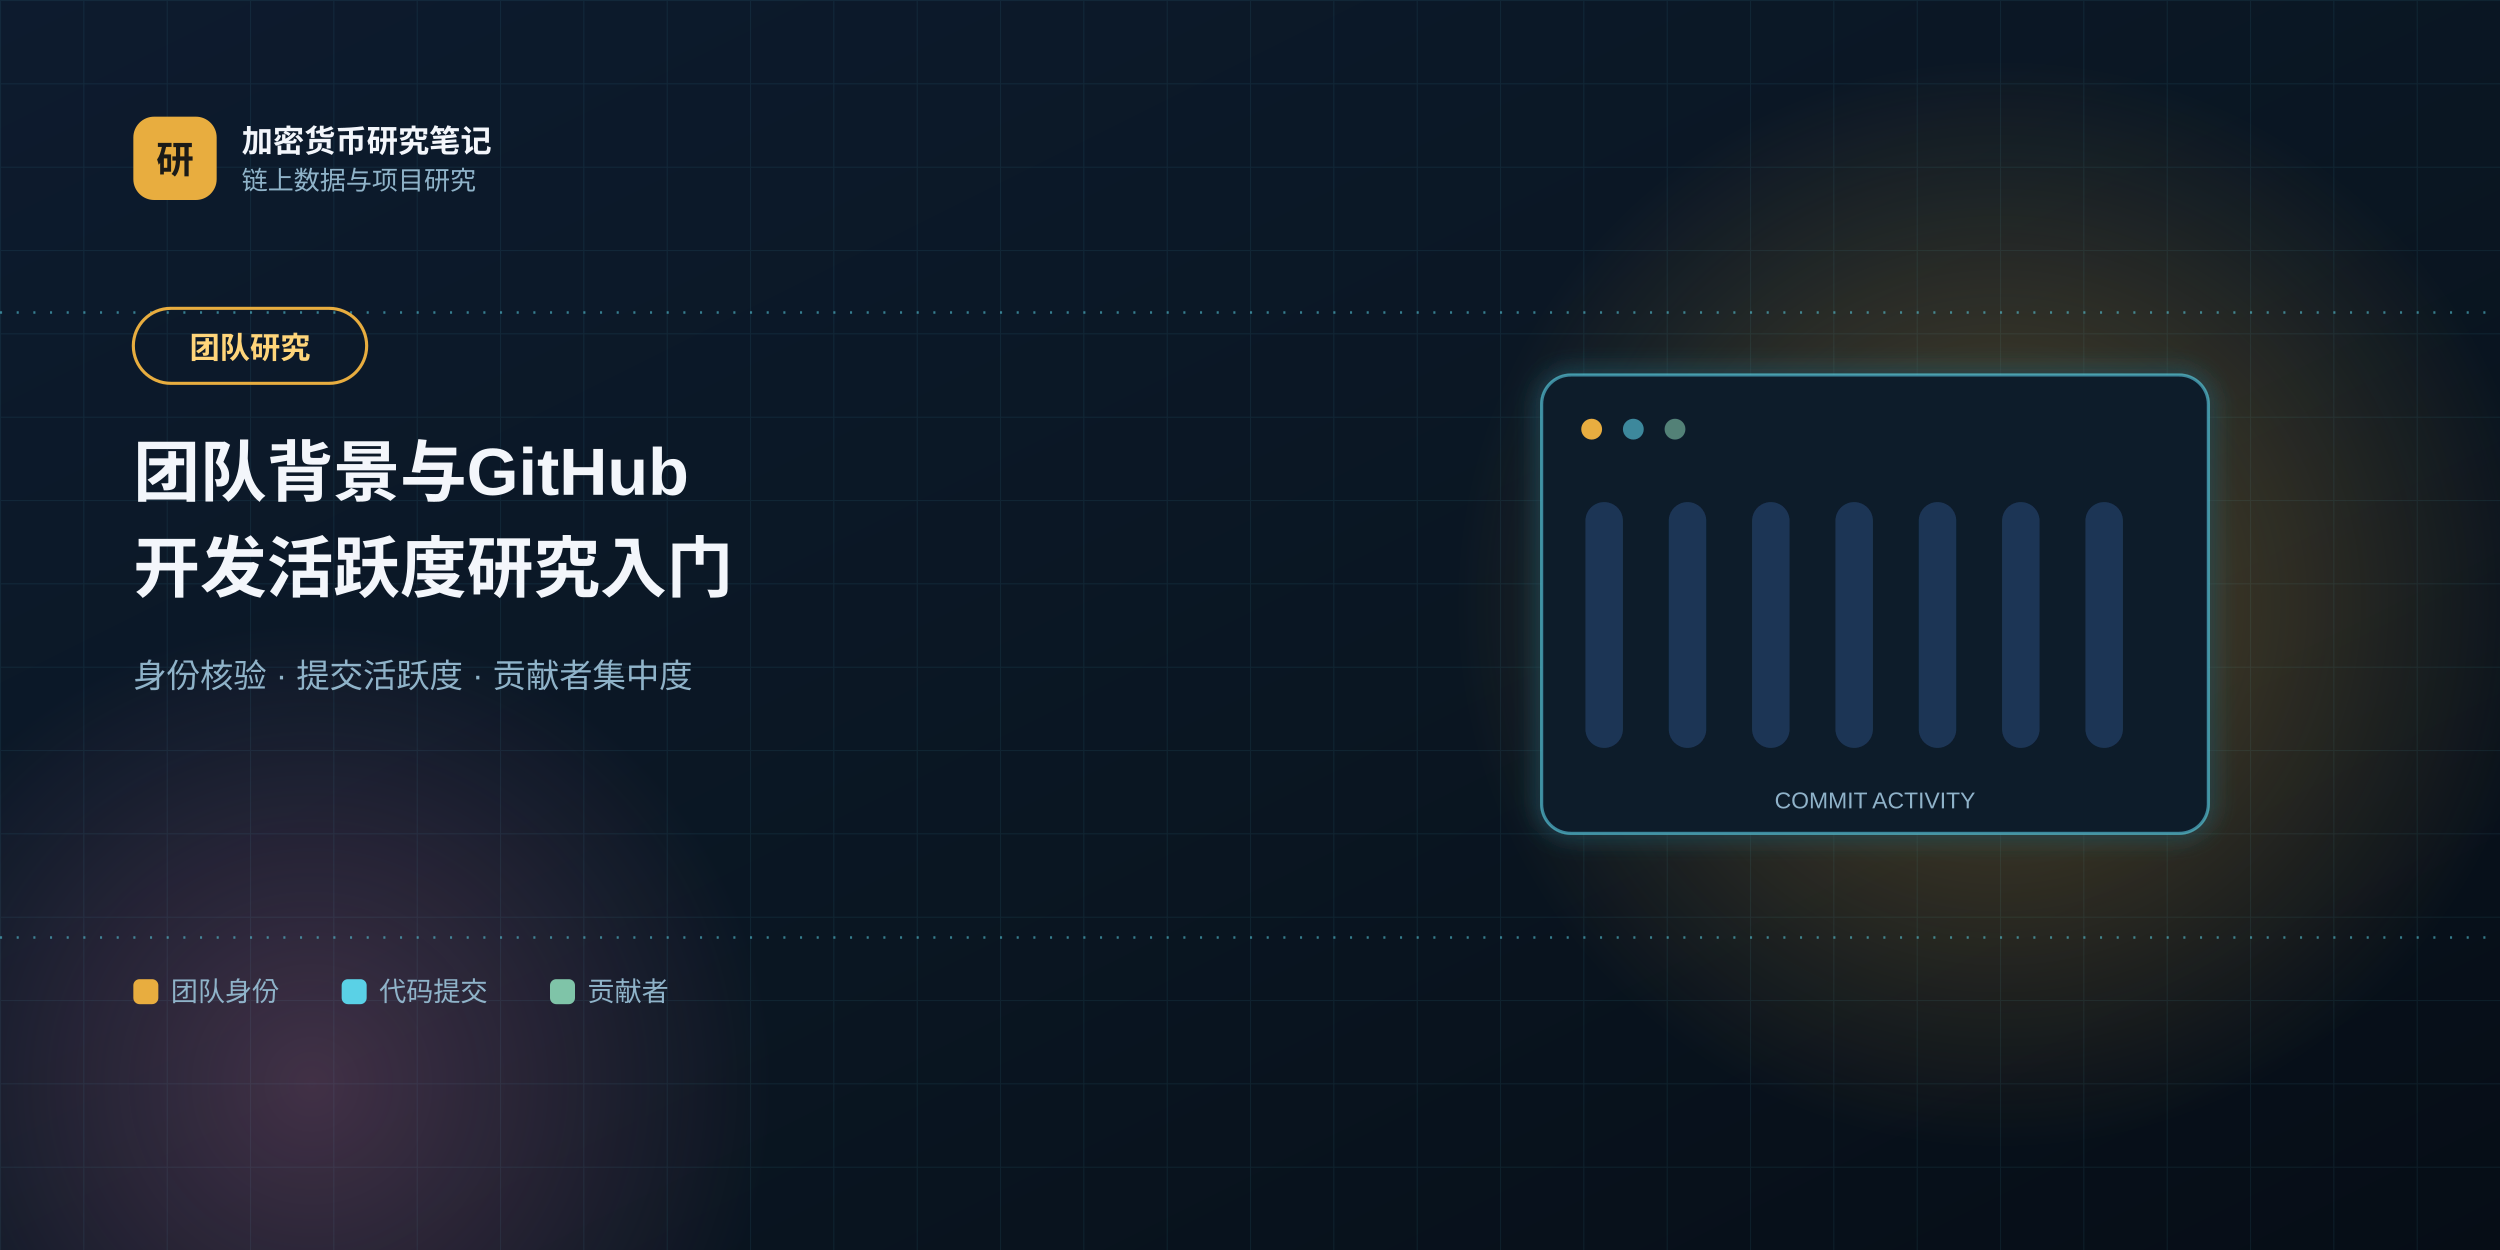
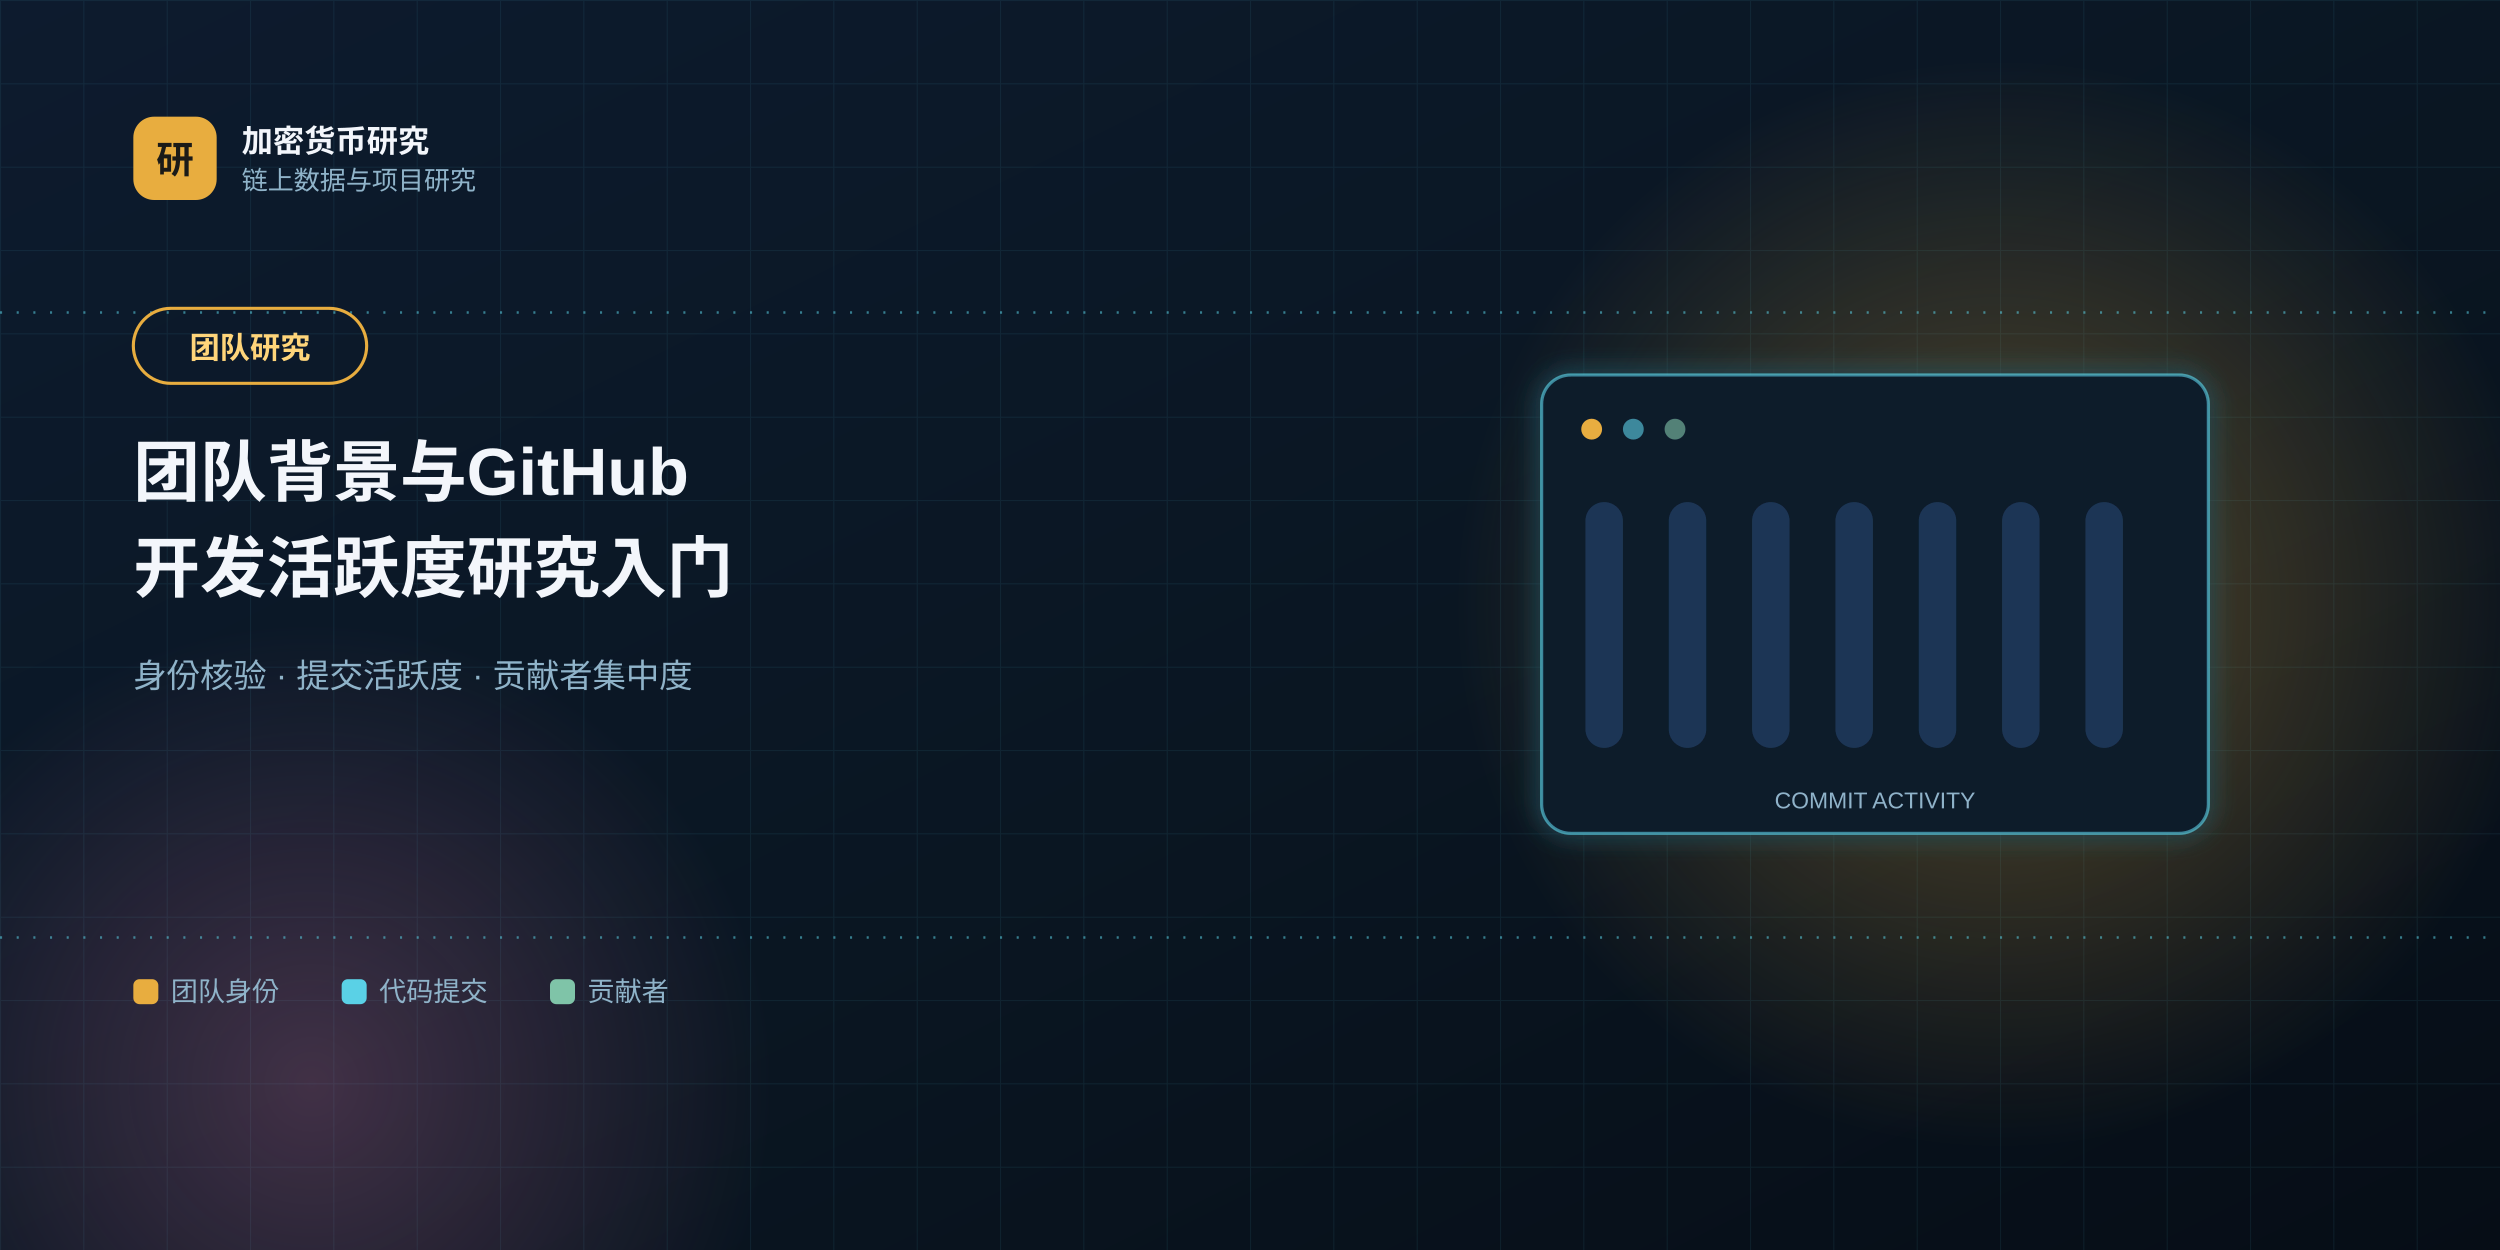
<svg xmlns="http://www.w3.org/2000/svg" viewBox="0 0 1200 600" role="img" aria-label="项目团队与开发活跃度研究入门 主题配图">
  <defs>
    <linearGradient id="bg" x1="0" y1="0" x2="1" y2="1">
      <stop offset="0%" stop-color="#0d1b2e" />
      <stop offset="55%" stop-color="#0a1622" />
      <stop offset="100%" stop-color="#060d16" />
    </linearGradient>
    <linearGradient id="glowGold" x1="0" y1="0" x2="0" y2="1">
      <stop offset="0%" stop-color="#ffd57a" />
      <stop offset="100%" stop-color="#e8ad3f" />
    </linearGradient>
    <radialGradient id="haloGold" cx="50%" cy="50%" r="50%">
      <stop offset="0%" stop-color="#e8ad3f" stop-opacity="0.35" />
      <stop offset="100%" stop-color="#e8ad3f" stop-opacity="0" />
    </radialGradient>
    <radialGradient id="haloPink" cx="50%" cy="50%" r="50%">
      <stop offset="0%" stop-color="#e67fb0" stop-opacity="0.25" />
      <stop offset="100%" stop-color="#e67fb0" stop-opacity="0" />
    </radialGradient>
    <filter id="glow" x="-60%" y="-60%" width="220%" height="220%">
      <feGaussianBlur stdDeviation="6" result="blur" />
      <feMerge>
        <feMergeNode in="blur" />
        <feMergeNode in="SourceGraphic" />
      </feMerge>
    </filter>
    <pattern id="grid" width="40" height="40" patternUnits="userSpaceOnUse">
      <path d="M40 0 L0 0 0 40" fill="none" stroke="#5ad1e6" stroke-opacity="0.08" stroke-width="1" />
    </pattern>
  </defs>
  <rect width="1200" height="600" fill="url(#bg)" />
  <rect width="1200" height="600" fill="url(#grid)" />
  <circle cx="960" cy="290" r="260" fill="url(#haloGold)" />
  <circle cx="150" cy="520" r="220" fill="url(#haloPink)" />
  <g stroke="#5ad1e6" stroke-opacity="0.55" stroke-width="1.2">
    <line x1="0" y1="150" x2="1200" y2="150" stroke-dasharray="1 7" />
    <line x1="0" y1="450" x2="1200" y2="450" stroke-dasharray="1 7" />
  </g>
  <g transform="translate(64,56)">
    <rect x="0" y="0" width="40" height="40" rx="10" fill="#e8ad3f" />
    <text x="20" y="27" font-family="'Segoe UI',Arial,sans-serif" font-size="18" font-weight="700" fill="#1b1b18" text-anchor="middle">研</text>
-     <text x="52" y="17" font-family="'Segoe UI',Arial,sans-serif" font-size="15" font-weight="700" fill="#f3f6fb">加密货币研究笔记</text>
+     <text x="52" y="17" font-family="'Segoe UI',Arial,sans-serif" font-size="15" font-weight="700" fill="#f3f6fb">加密货币研究</text>
    <text x="52" y="35" font-family="'Segoe UI',Arial,sans-serif" font-size="12.5" fill="#8fb3c9">链上数据与项目研究</text>
  </g>
  <g transform="translate(64,148)">
    <rect x="0" y="0" width="112" height="36" rx="18" fill="none" stroke="#e8ad3f" stroke-width="1.5" />
    <text x="56" y="24" font-family="'Segoe UI',Arial,sans-serif" font-size="14.5" font-weight="700" fill="#ffd57a" text-anchor="middle">团队研究</text>
  </g>
  <g font-family="'Segoe UI',Arial,sans-serif" font-weight="700" fill="#f3f6fb">
    <text x="64" y="238" font-size="32">团队背景与GitHub</text>
    <text x="64" y="284" font-size="32">开发活跃度研究入门</text>
  </g>
  <text x="64" y="330" font-family="'Segoe UI',Arial,sans-serif" font-size="16" fill="#8fb3c9">身份核验 · 提交活跃度 · 贡献者集中度</text>
  <g transform="translate(900,290)" filter="url(#glow)">
    <rect x="-160" y="-110" width="320" height="220" rx="14" fill="#0e1b2c" stroke="#5ad1e6" stroke-width="1.5" stroke-opacity="0.6" />
    <circle cx="-136" cy="-84" r="5" fill="#e8ad3f" />
    <circle cx="-116" cy="-84" r="5" fill="#5ad1e6" opacity="0.6" />
    <circle cx="-96" cy="-84" r="5" fill="#7fc4a8" opacity="0.6" />
    <g stroke="#1c3654" stroke-width="18" stroke-linecap="round">
      <line x1="-130" y1="-40" x2="-130" y2="60" />
      <line x1="-90" y1="-40" x2="-90" y2="60" />
      <line x1="-50" y1="-40" x2="-50" y2="60" />
      <line x1="-10" y1="-40" x2="-10" y2="60" />
      <line x1="30" y1="-40" x2="30" y2="60" />
      <line x1="70" y1="-40" x2="70" y2="60" />
      <line x1="110" y1="-40" x2="110" y2="60" />
    </g>
    <g stroke="url(#glowGold)" stroke-width="18" stroke-linecap="round">
      <line x1="-130" y1="20" x2="-130" y2="60" />
      <line x1="-90" y1="-10" x2="-90" y2="60" />
      <line x1="-50" y1="30" x2="-50" y2="60" />
      <line x1="-10" y1="-30" x2="-10" y2="60" />
      <line x1="30" y1="0" x2="30" y2="60" />
      <line x1="70" y1="-20" x2="70" y2="60" />
      <line x1="110" y1="35" x2="110" y2="60" />
    </g>
    <text x="0" y="98" font-family="'Segoe UI',Arial,sans-serif" font-size="11" fill="#8fb3c9" text-anchor="middle">COMMIT ACTIVITY</text>
  </g>
  <g transform="translate(64,470)" font-family="'Segoe UI',Arial,sans-serif" font-size="13" fill="#8fb3c9">
    <g transform="translate(0,0)">
      <rect width="12" height="12" rx="3" fill="#e8ad3f" />
      <text x="18" y="10.5">团队身份</text>
    </g>
    <g transform="translate(100,0)">
      <rect width="12" height="12" rx="3" fill="#5ad1e6" />
      <text x="18" y="10.5">代码提交</text>
    </g>
    <g transform="translate(200,0)">
      <rect width="12" height="12" rx="3" fill="#7fc4a8" />
      <text x="18" y="10.5">贡献者</text>
    </g>
  </g>
</svg>
